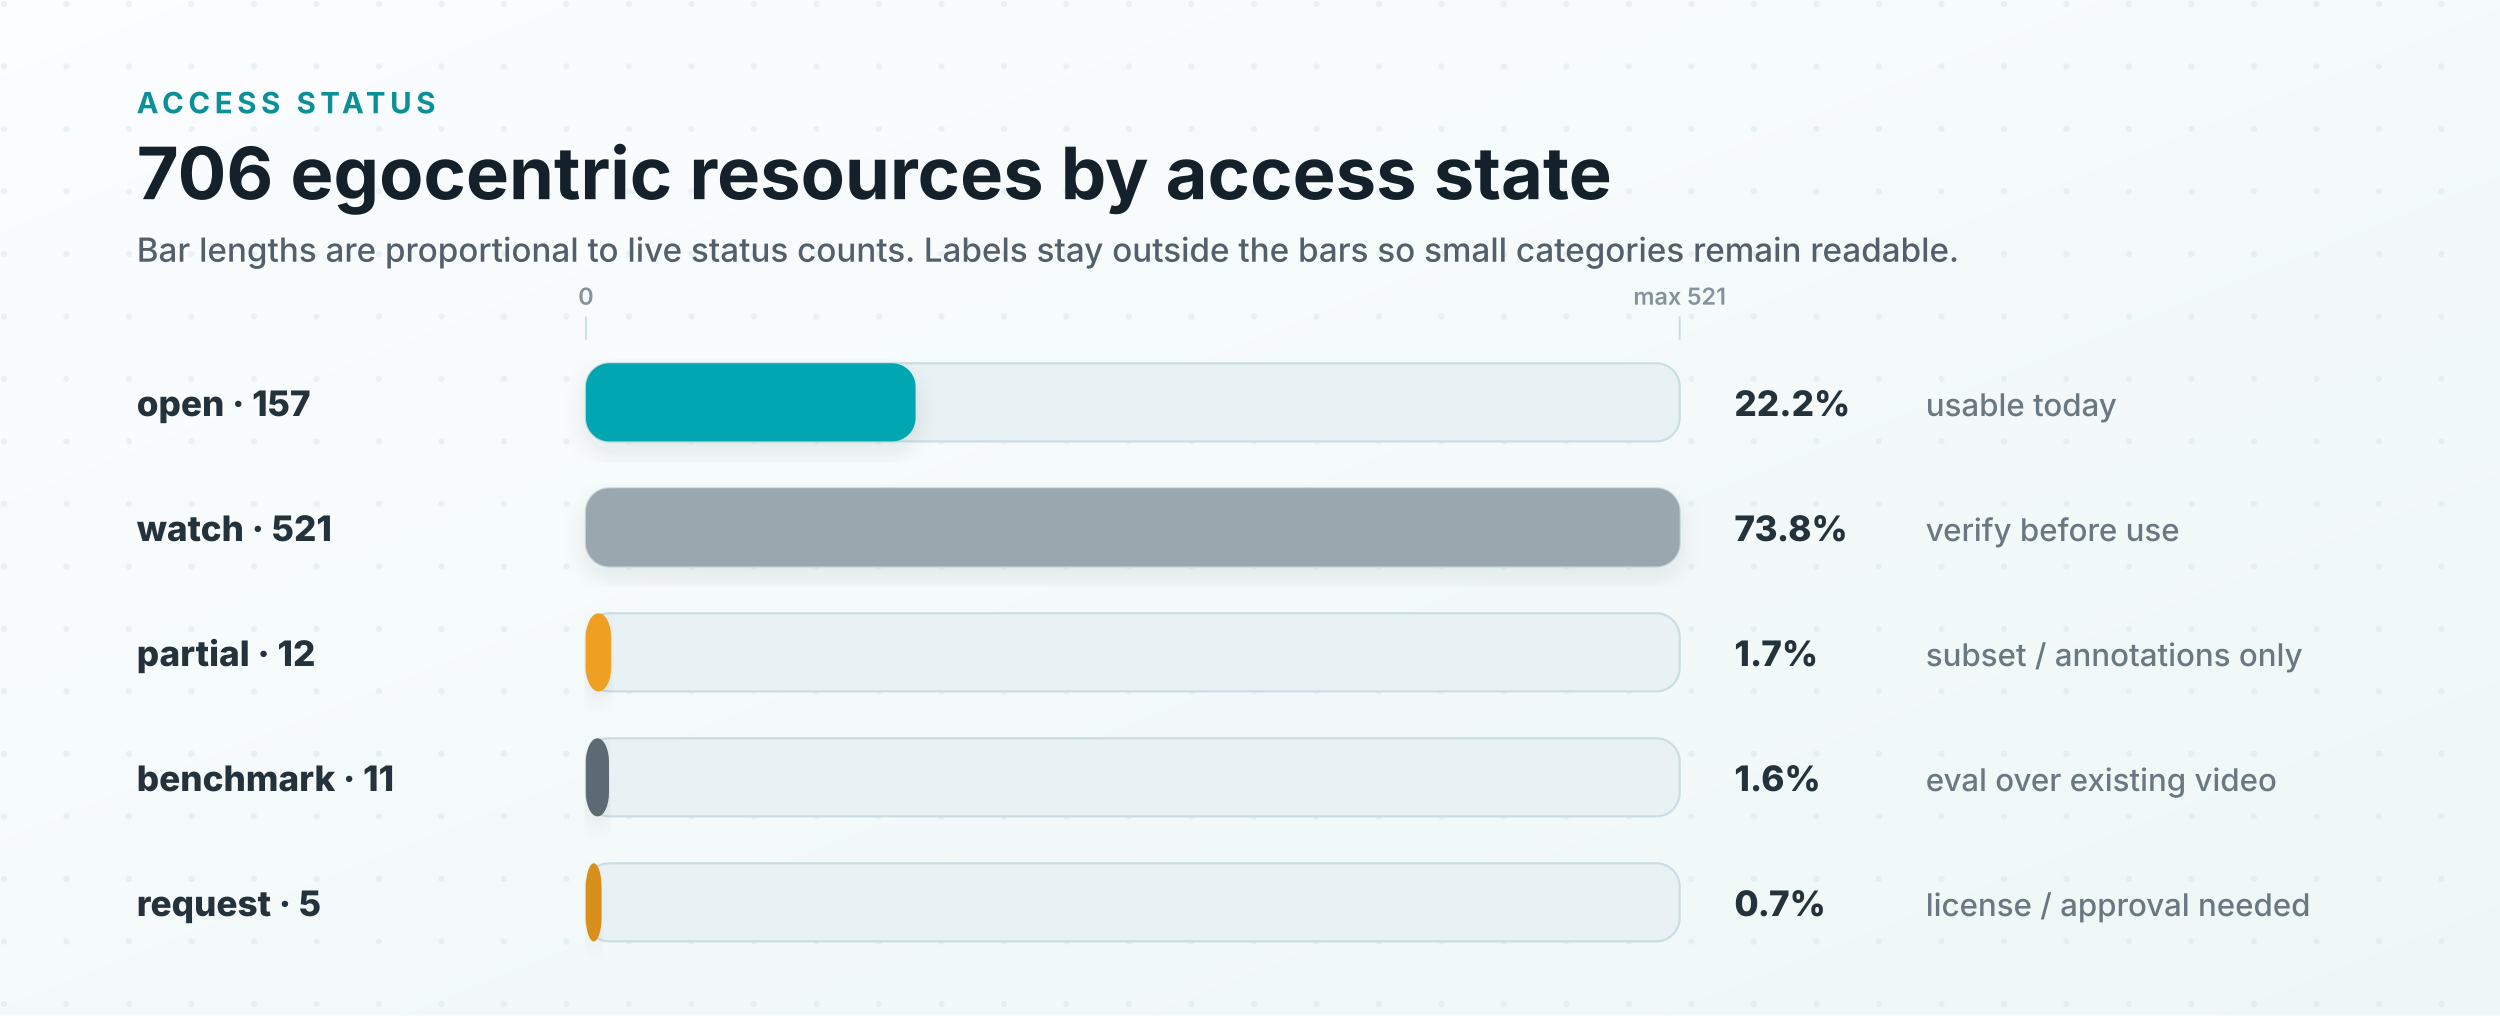
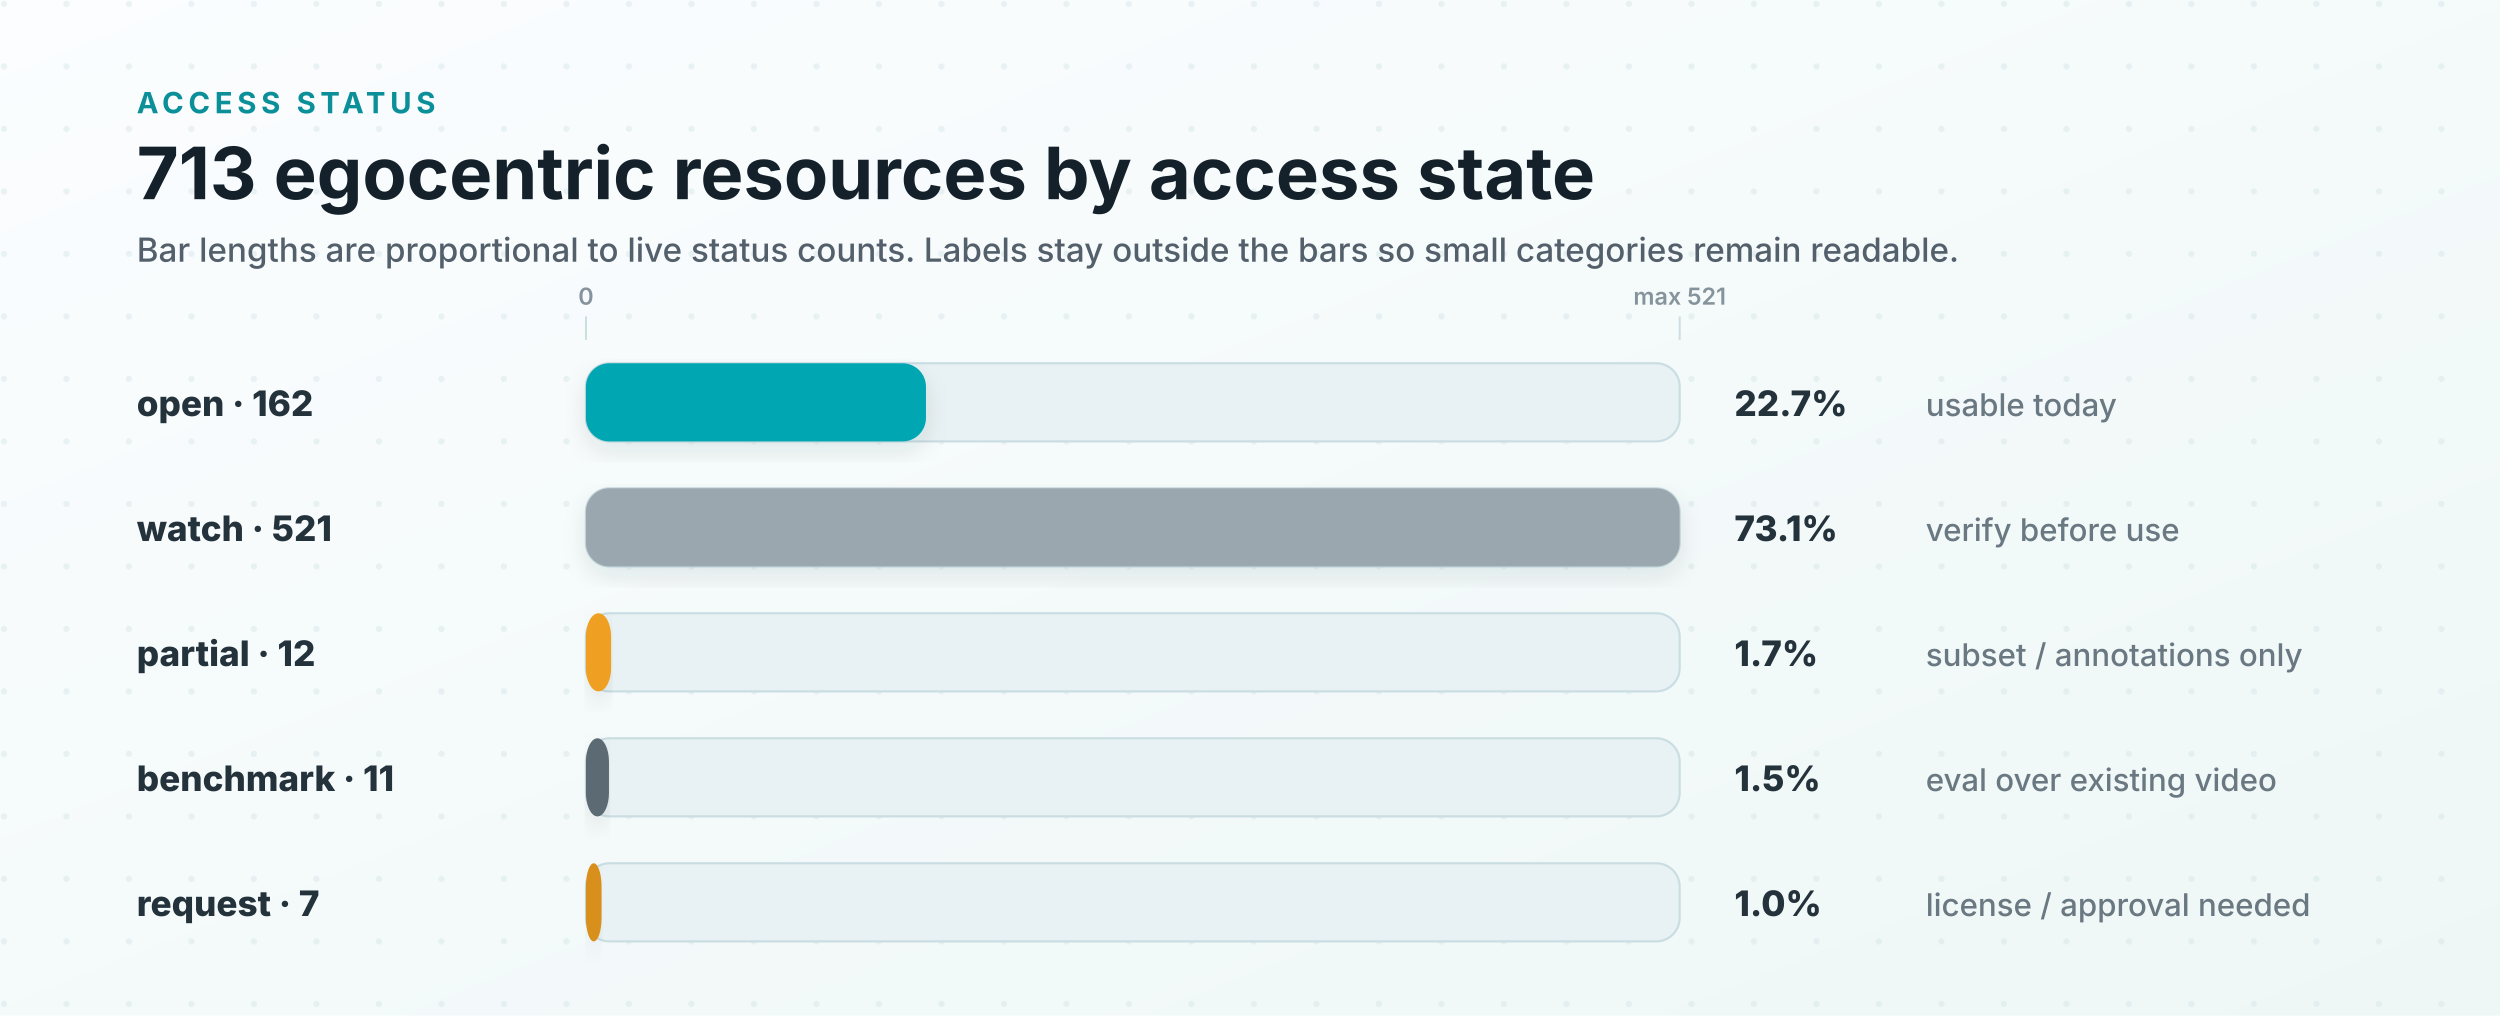
<svg xmlns="http://www.w3.org/2000/svg" viewBox="0 0 1280 520" role="img" aria-labelledby="title desc">
  <defs>
    <linearGradient id="bg" x1="0" x2="1" y1="0" y2="1">
      <stop offset="0" stop-color="#fbfdff" />
      <stop offset="1" stop-color="#eef7f6" />
    </linearGradient>
    <pattern id="dots" width="32" height="32" patternUnits="userSpaceOnUse">
      <circle cx="2" cy="2" r="1.6" fill="#cfe0e4" opacity="0.4" />
    </pattern>
    <filter id="shadow" x="-6%" y="-18%" width="112%" height="145%">
      <feDropShadow dx="0" dy="5" stdDeviation="6" flood-color="#0f2a33" flood-opacity="0.10" />
    </filter>
    <style>
      .ink { fill: #14212b; }
      .kicker { font: 700 15px system-ui, -apple-system, "Segoe UI", sans-serif; fill: #0b8f98; letter-spacing: .16em; }
      .title { font: 700 37px system-ui, -apple-system, "Segoe UI", sans-serif; }
      .subtitle { font: 500 17px system-ui, -apple-system, "Segoe UI", sans-serif; fill: #53606b; }
      .rowlabel { font: 760 18px system-ui, -apple-system, "Segoe UI", sans-serif; fill: #24323c; }
      .value { font: 760 18px system-ui, -apple-system, "Segoe UI", sans-serif; fill: #24323c; }
      .gloss { font: 520 16px system-ui, -apple-system, "Segoe UI", sans-serif; fill: #6a7882; }
      .rail { fill: #e8f1f3; stroke: #c9dde2; stroke-width: 1.1; }
      .fill { filter: url(#shadow); }
      .scale { font: 620 12px system-ui, -apple-system, "Segoe UI", sans-serif; fill: #85939c; }
      .tick { stroke: #c9dde2; stroke-width: 1; }
    </style>
  </defs>
  <rect width="1280" height="520" fill="url(#bg)" />
  <rect width="1280" height="520" fill="url(#dots)" />
  <text class="kicker" x="70" y="58">ACCESS STATUS</text>
-   <text class="title ink" x="70" y="102">706 egocentric resources by access state</text>
+   <text class="title ink" x="70" y="102">713 egocentric resources by access state</text>
  <text class="subtitle" x="70" y="134">Bar lengths are proportional to live status counts. Labels stay outside the bars so small categories remain readable.</text>
  <line class="tick" x1="300" y1="162" x2="300" y2="174" />
  <line class="tick" x1="860.0" y1="162" x2="860.0" y2="174" />
  <text class="scale" x="300" y="156" text-anchor="middle">0</text>
  <text class="scale" x="860.0" y="156" text-anchor="middle">max 521</text>
  <g>
-     <text class="rowlabel" x="70" y="213">open · 157</text>
+     <text class="rowlabel" x="70" y="213">open · 162</text>
    <rect class="rail" x="300" y="186" width="560" height="40" rx="12" />
-     <rect class="fill" x="300" y="186" width="168.8" height="40" rx="12" fill="#00a6b2" />
-     <text class="value" x="888.0" y="213">22.2%</text>
+     <rect class="fill" x="300" y="186" width="174.1" height="40" rx="12" fill="#00a6b2" />
+     <text class="value" x="888.0" y="213">22.7%</text>
    <text class="gloss" x="986.0" y="213">usable today</text>
  </g>
  <g>
    <text class="rowlabel" x="70" y="277">watch · 521</text>
    <rect class="rail" x="300" y="250" width="560" height="40" rx="12" />
    <rect class="fill" x="300" y="250" width="560" height="40" rx="12" fill="#9aa7af" />
-     <text class="value" x="888.0" y="277">73.8%</text>
+     <text class="value" x="888.0" y="277">73.1%</text>
    <text class="gloss" x="986.0" y="277">verify before use</text>
  </g>
  <g>
    <text class="rowlabel" x="70" y="341">partial · 12</text>
    <rect class="rail" x="300" y="314" width="560" height="40" rx="12" />
    <rect class="fill" x="300" y="314" width="12.9" height="40" rx="12" fill="#ef9f24" />
    <text class="value" x="888.0" y="341">1.7%</text>
    <text class="gloss" x="986.0" y="341">subset / annotations only</text>
  </g>
  <g>
    <text class="rowlabel" x="70" y="405">benchmark · 11</text>
    <rect class="rail" x="300" y="378" width="560" height="40" rx="12" />
    <rect class="fill" x="300" y="378" width="11.8" height="40" rx="12" fill="#5b6b73" />
-     <text class="value" x="888.0" y="405">1.6%</text>
+     <text class="value" x="888.0" y="405">1.5%</text>
    <text class="gloss" x="986.0" y="405">eval over existing video</text>
  </g>
  <g>
-     <text class="rowlabel" x="70" y="469">request · 5</text>
+     <text class="rowlabel" x="70" y="469">request · 7</text>
    <rect class="rail" x="300" y="442" width="560" height="40" rx="12" />
    <rect class="fill" x="300" y="442" width="8" height="40" rx="12" fill="#d98f1f" />
-     <text class="value" x="888.0" y="469">0.7%</text>
+     <text class="value" x="888.0" y="469">1.0%</text>
    <text class="gloss" x="986.0" y="469">license / approval needed</text>
  </g>
</svg>
